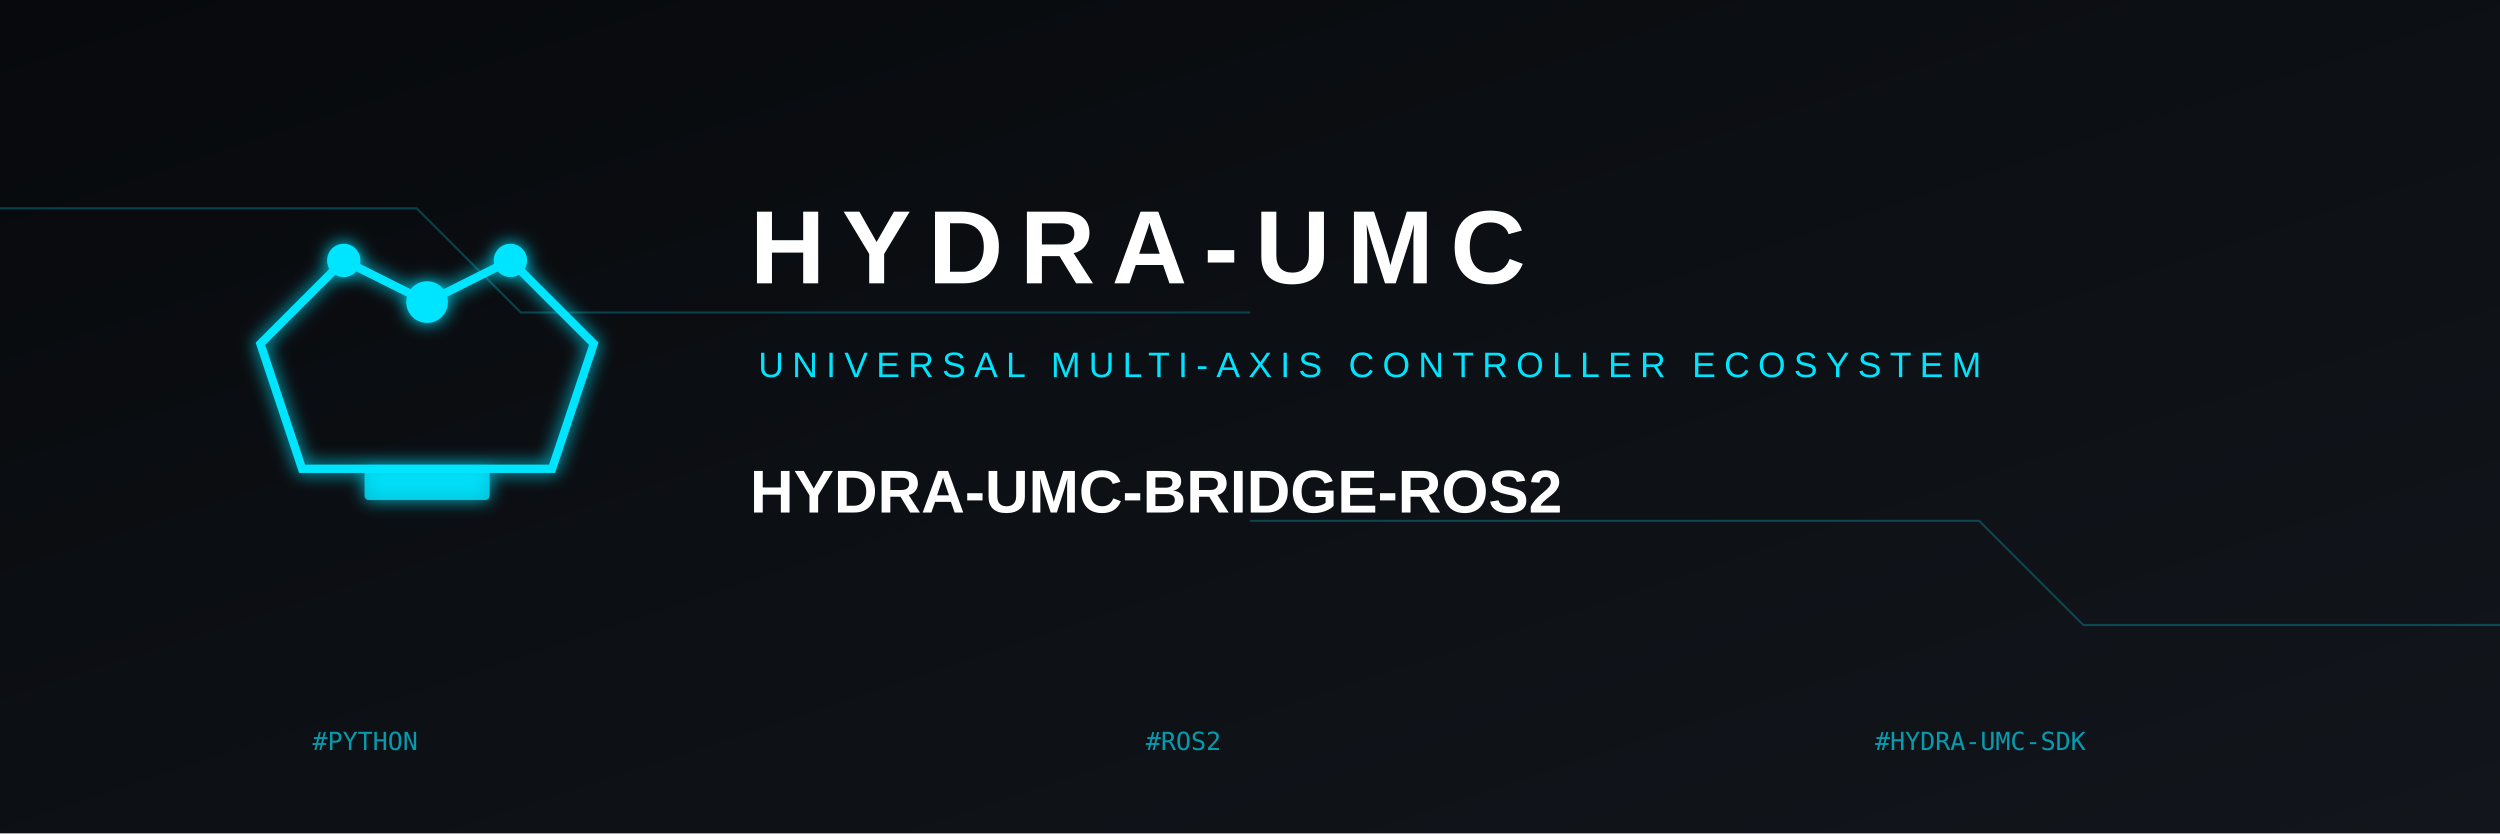
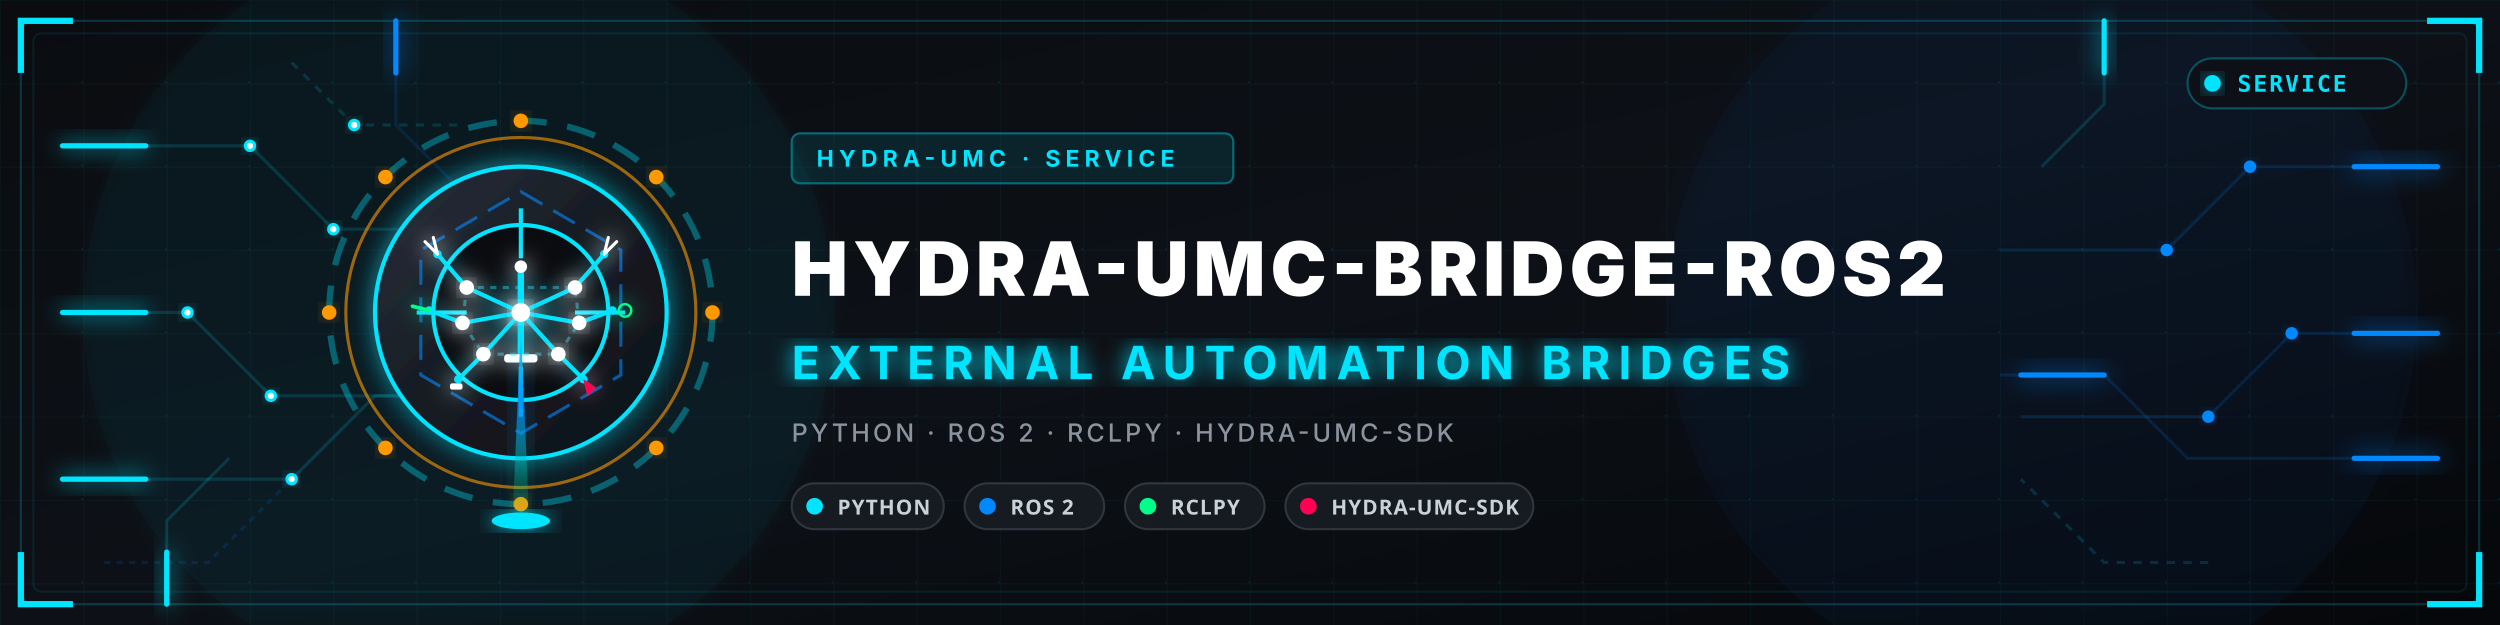
- <svg xmlns="http://www.w3.org/2000/svg" viewBox="0 0 1200 400" role="img" aria-labelledby="title desc">
+ <svg xmlns="http://www.w3.org/2000/svg" viewBox="0 0 1200 300" width="100%" height="100%">
  <defs>
-     <linearGradient id="bg" x1="0%" y1="0%" x2="100%" y2="100%">
-       <stop stop-color="#07090C" />
-       <stop offset="1" stop-color="#12161C" />
-     </linearGradient>
-     <filter id="g">
-       <feGaussianBlur stdDeviation="4" result="b" />
+     <linearGradient id="bgGlow" x1="0%" y1="0%" x2="100%" y2="100%">
+       <stop offset="0%" stop-color="#0A0C10" />
+       <stop offset="50%" stop-color="#0D1117" />
+       <stop offset="100%" stop-color="#05070A" />
+     </linearGradient>
+     <linearGradient id="cyanGlow" x1="0%" y1="0%" x2="100%" y2="0%">
+       <stop offset="0%" stop-color="#00E5FF" stop-opacity="0.8" />
+       <stop offset="100%" stop-color="#0088FF" stop-opacity="0.9" />
+     </linearGradient>
+     <linearGradient id="hydraCyanGlow" x1="0%" y1="0%" x2="100%" y2="100%">
+       <stop offset="0%" stop-color="#00F0FF" />
+       <stop offset="100%" stop-color="#0077FF" />
+     </linearGradient>
+     <linearGradient id="laserBeam" x1="0%" y1="0%" x2="0%" y2="100%">
+       <stop offset="0%" stop-color="#00E5FF" stop-opacity="1" />
+       <stop offset="40%" stop-color="#0088FF" stop-opacity="0.8" />
+       <stop offset="100%" stop-color="#00FF88" stop-opacity="0" />
+     </linearGradient>
+     <linearGradient id="metalGradient" x1="0%" y1="0%" x2="100%" y2="100%">
+       <stop offset="0%" stop-color="#2A303C" />
+       <stop offset="50%" stop-color="#161B22" />
+       <stop offset="100%" stop-color="#0D1117" />
+     </linearGradient>
+     <filter id="glowCyan" x="-20%" y="-20%" width="140%" height="140%">
+       <feGaussianBlur stdDeviation="5" result="blur" />
      <feMerge>
-         <feMergeNode in="b" />
+         <feMergeNode in="blur" />
        <feMergeNode in="SourceGraphic" />
      </feMerge>
    </filter>
+     <filter id="glowBlue" x="-20%" y="-20%" width="140%" height="140%">
+       <feGaussianBlur stdDeviation="6" result="blur" />
+       <feMerge>
+         <feMergeNode in="blur" />
+         <feMergeNode in="SourceGraphic" />
+       </feMerge>
+     </filter>
+     <filter id="glowBeam" x="-30%" y="-30%" width="160%" height="160%">
+       <feGaussianBlur stdDeviation="8" result="blur" />
+       <feMerge>
+         <feMergeNode in="blur" />
+         <feMergeNode in="SourceGraphic" />
+       </feMerge>
+     </filter>
+     <pattern id="cyberGrid" width="40" height="40" patternUnits="userSpaceOnUse">
+       <path d="M 40 0 L 0 0 0 40" fill="none" stroke="#00E5FF" stroke-opacity="0.04" stroke-width="1" />
+       <circle cx="40" cy="40" r="1" fill="#00E5FF" fill-opacity="0.1" />
+     </pattern>
+     <g id="pcbNode">
+       <circle cx="0" cy="0" r="3" fill="#00E5FF" filter="url(#glowCyan)" />
+       <circle cx="0" cy="0" r="1.5" fill="#FFFFFF" />
+     </g>
  </defs>
-   <rect width="1200" height="400" fill="url(#bg)" />
-   <g fill="none" stroke="#00E5FF" stroke-width="1" opacity=".25">
-     <path d="M0 100H200L250 150H600" />
-     <path d="M1200 300H1000L950 250H600" />
-   </g>
-   <g transform="translate(205 185)" filter="url(#g)">
-     <path d="M-60,40 -80,-20 -40,-60 0,-40 40,-60 80,-20 60,40Z" fill="none" stroke="#00E5FF" stroke-width="4" />
-     <circle cy="-40" r="10" fill="#00E5FF" />
-     <circle cx="-40" cy="-60" r="8" fill="#00E5FF" />
-     <circle cx="40" cy="-60" r="8" fill="#00E5FF" />
-     <rect x="-30" y="40" width="60" height="15" rx="2" fill="#00E5FF" opacity=".8" />
-   </g>
-   <text x="360" y="136" font-family="Arial,sans-serif" font-size="50" font-weight="bold" fill="#FFF" letter-spacing="8">HYDRA-UMC</text>
-   <text x="364" y="181" font-family="Arial,sans-serif" font-size="17" fill="#00E5FF" letter-spacing="4">UNIVERSAL MULTI-AXIS CONTROLLER ECOSYSTEM</text>
-   <text x="360" y="246" font-family="Arial,sans-serif" font-size="29" font-weight="bold" fill="#FFF">HYDRA-UMC-BRIDGE-ROS2</text>
-   <g font-family="monospace" font-size="12" fill="#00E5FF" opacity=".65">
-     <text x="150" y="360">#PYTHON</text>
-     <text x="550" y="360">#ROS2</text>
-     <text x="900" y="360">#HYDRA-UMC-SDK</text>
+   <rect width="1200" height="300" fill="url(#bgGlow)" />
+   <rect width="1200" height="300" fill="url(#cyberGrid)" />
+   <circle cx="220" cy="150" r="180" fill="#00E5FF" fill-opacity="0.03" filter="url(#glowCyan)">
+     <animate attributeName="fill-opacity" values="0.02;0.05;0.02" dur="6s" repeatCount="indefinite" />
+   </circle>
+   <circle cx="980" cy="150" r="180" fill="#0077FF" fill-opacity="0.03" filter="url(#glowBlue)">
+     <animate attributeName="fill-opacity" values="0.02;0.05;0.02" dur="6s" repeatCount="indefinite" />
+   </circle>
+   <rect x="10" y="10" width="1180" height="280" fill="none" stroke="#00E5FF" stroke-opacity="0.2" stroke-width="1" rx="6" />
+   <rect x="16" y="16" width="1168" height="268" fill="none" stroke="#00E5FF" stroke-opacity="0.08" stroke-width="1" rx="4" />
+   <path d="M 10 35 L 10 10 L 35 10" fill="none" stroke="#00E5FF" stroke-width="3">
+     <animate attributeName="stroke-opacity" values="0.6;1;0.6" dur="3s" repeatCount="indefinite" />
+   </path>
+   <path d="M 1190 35 L 1190 10 L 1165 10" fill="none" stroke="#00E5FF" stroke-width="3">
+     <animate attributeName="stroke-opacity" values="0.6;1;0.6" dur="3s" repeatCount="indefinite" />
+   </path>
+   <path d="M 10 265 L 10 290 L 35 290" fill="none" stroke="#00E5FF" stroke-width="3">
+     <animate attributeName="stroke-opacity" values="0.6;1;0.6" dur="3s" repeatCount="indefinite" />
+   </path>
+   <path d="M 1190 265 L 1190 290 L 1165 290" fill="none" stroke="#00E5FF" stroke-width="3">
+     <animate attributeName="stroke-opacity" values="0.6;1;0.6" dur="3s" repeatCount="indefinite" />
+   </path>
+   <g stroke="#00E5FF" stroke-opacity="0.15" stroke-width="1.5" fill="none">
+     <path d="M 30 70 L 120 70 L 160 110 L 240 110" />
+     <path d="M 30 150 L 90 150 L 130 190 L 220 190" />
+     <path d="M 30 230 L 140 230 L 180 190 L 210 190" />
+     <path d="M 80 290 L 80 250 L 110 220" />
+     <path d="M 190 10 L 190 60 L 220 90" stroke="#0077FF" stroke-opacity="0.15" />
+     <path d="M 140 30 L 170 60 L 220 60" stroke-dasharray="4,4" />
+     <path d="M 50 270 L 100 270 L 140 230" stroke="#0077FF" stroke-opacity="0.15" stroke-dasharray="3,3" />
+   </g>
+   <g fill="none" stroke-linecap="round" stroke-linejoin="round">
+     <path d="M 30 70 L 120 70 L 160 110 L 240 110" stroke="#00E5FF" stroke-width="2.5" stroke-dasharray="40, 240" filter="url(#glowCyan)">
+       <animate attributeName="stroke-dashoffset" values="280;0" dur="3s" repeatCount="indefinite" />
+     </path>
+     <path d="M 30 150 L 90 150 L 130 190 L 220 190" stroke="#00E5FF" stroke-width="2.5" stroke-dasharray="40, 220" filter="url(#glowCyan)">
+       <animate attributeName="stroke-dashoffset" values="260;0" dur="3.5s" repeatCount="indefinite" />
+     </path>
+     <path d="M 30 230 L 140 230 L 180 190 L 210 190" stroke="#00E5FF" stroke-width="2.5" stroke-dasharray="40, 230" filter="url(#glowCyan)">
+       <animate attributeName="stroke-dashoffset" values="270;0" dur="3.2s" repeatCount="indefinite" />
+     </path>
+     <path d="M 80 290 L 80 250 L 110 220" stroke="#00E5FF" stroke-width="2.5" stroke-dasharray="25, 100" filter="url(#glowCyan)">
+       <animate attributeName="stroke-dashoffset" values="125;0" dur="2.5s" repeatCount="indefinite" />
+     </path>
+     <path d="M 190 10 L 190 60 L 220 90" stroke="#0088FF" stroke-width="2.5" stroke-dasharray="25, 90" filter="url(#glowBlue)">
+       <animate attributeName="stroke-dashoffset" values="115;0" dur="2.8s" repeatCount="indefinite" />
+     </path>
+   </g>
+   <use href="#pcbNode" x="120" y="70" />
+   <use href="#pcbNode" x="160" y="110" />
+   <use href="#pcbNode" x="90" y="150" />
+   <use href="#pcbNode" x="130" y="190" />
+   <use href="#pcbNode" x="140" y="230" />
+   <use href="#pcbNode" x="170" y="60" />
+   <g stroke="#0088FF" stroke-opacity="0.15" stroke-width="1.5" fill="none">
+     <path d="M 1170 80 L 1080 80 L 1040 120 L 960 120" />
+     <path d="M 1170 160 L 1100 160 L 1060 200 L 970 200" />
+     <path d="M 1170 220 L 1050 220 L 1010 180 M 1010 180 L 960 180" />
+     <path d="M 1010 10 L 1010 50 L 980 80" stroke="#00E5FF" stroke-opacity="0.15" />
+     <path d="M 1060 270 L 1010 270 L 970 230" stroke="#00E5FF" stroke-opacity="0.15" stroke-dasharray="4,4" />
+   </g>
+   <g fill="none" stroke-linecap="round" stroke-linejoin="round">
+     <path d="M 1170 80 L 1080 80 L 1040 120 L 960 120" stroke="#0088FF" stroke-width="2.5" stroke-dasharray="40, 230" filter="url(#glowBlue)">
+       <animate attributeName="stroke-dashoffset" values="0;270" dur="3.5s" repeatCount="indefinite" />
+     </path>
+     <path d="M 1170 160 L 1100 160 L 1060 200 L 970 200" stroke="#0088FF" stroke-width="2.5" stroke-dasharray="40, 240" filter="url(#glowBlue)">
+       <animate attributeName="stroke-dashoffset" values="0;280" dur="3.8s" repeatCount="indefinite" />
+     </path>
+     <path d="M 1170 220 L 1050 220 L 1010 180 M 1010 180 L 960 180" stroke="#0088FF" stroke-width="2.5" stroke-dasharray="40, 250" filter="url(#glowBlue)">
+       <animate attributeName="stroke-dashoffset" values="0;290" dur="4s" repeatCount="indefinite" />
+     </path>
+     <path d="M 1010 10 L 1010 50 L 980 80" stroke="#00E5FF" stroke-width="2.5" stroke-dasharray="25, 95" filter="url(#glowCyan)">
+       <animate attributeName="stroke-dashoffset" values="0;120" dur="2.6s" repeatCount="indefinite" />
+     </path>
+   </g>
+   <circle cx="1080" cy="80" r="3" fill="#0088FF" filter="url(#glowBlue)" />
+   <circle cx="1040" cy="120" r="3" fill="#0088FF" filter="url(#glowBlue)" />
+   <circle cx="1100" cy="160" r="3" fill="#0088FF" filter="url(#glowBlue)" />
+   <circle cx="1060" cy="200" r="3" fill="#0088FF" filter="url(#glowBlue)" />
+   <g transform="translate(250, 150)">
+     <g>
+       <circle cx="0" cy="0" r="92" fill="none" stroke="#00E5FF" stroke-opacity="0.35" stroke-width="3" stroke-dasharray="14,10" />
+       <circle cx="0" cy="0" r="84" fill="none" stroke="#FF9900" stroke-opacity="0.6" stroke-width="1.5" />
+       <circle cx="92" cy="0" r="3.5" fill="#FF9900" filter="url(#glowBlue)" />
+       <circle cx="65" cy="65" r="3.5" fill="#FF9900" filter="url(#glowBlue)" />
+       <circle cx="0" cy="92" r="3.5" fill="#FF9900" filter="url(#glowBlue)" />
+       <circle cx="-65" cy="65" r="3.5" fill="#FF9900" filter="url(#glowBlue)" />
+       <circle cx="-92" cy="0" r="3.5" fill="#FF9900" filter="url(#glowBlue)" />
+       <circle cx="-65" cy="-65" r="3.5" fill="#FF9900" filter="url(#glowBlue)" />
+       <circle cx="0" cy="-92" r="3.5" fill="#FF9900" filter="url(#glowBlue)" />
+       <circle cx="65" cy="-65" r="3.5" fill="#FF9900" filter="url(#glowBlue)" />
+       <animateTransform attributeName="transform" type="rotate" from="0 0 0" to="360 0 0" dur="25s" repeatCount="indefinite" />
+     </g>
+     <circle cx="0" cy="0" r="70" fill="url(#metalGradient)" stroke="#00E5FF" stroke-width="2" filter="url(#glowCyan)" />
+     <g>
+       <polygon points="0,-58 48,-30 48,30 0,58 -48,30 -48,-30" fill="none" stroke="#0088FF" stroke-width="1.5" stroke-dasharray="12,6" opacity="0.6" />
+       <animateTransform attributeName="transform" type="rotate" from="360 0 0" to="0 0 0" dur="18s" repeatCount="indefinite" />
+     </g>
+     <circle cx="0" cy="0" r="42" fill="#0A0C10" stroke="#00E5FF" stroke-width="2" />
+     <line x1="-50" y1="0" x2="-26" y2="0" stroke="#00E5FF" stroke-width="2" />
+     <line x1="26" y1="0" x2="50" y2="0" stroke="#00E5FF" stroke-width="2" />
+     <line x1="0" y1="-50" x2="0" y2="-26" stroke="#00E5FF" stroke-width="2" />
+     <line x1="0" y1="26" x2="0" y2="50" stroke="#00E5FF" stroke-width="2" />
+     <g id="hydra8ArmSystem" filter="url(#glowCyan)">
+       <line x1="0" y1="0" x2="0" y2="22" stroke="#00E5FF" stroke-width="3" stroke-linecap="round" />
+       <rect x="-8" y="20" width="16" height="4" rx="1.5" fill="#FFFFFF" />
+       <line x1="0" y1="0" x2="0" y2="-22" stroke="#00E5FF" stroke-width="3" stroke-linecap="round" />
+       <circle cx="0" cy="-22" r="3" fill="#FFFFFF" />
+       <path d="M -26 -12 L -28 5 L -18 20 L 18 20 L 28 5 L 26 -12 Z" fill="none" stroke="#00E5FF" stroke-width="1.5" stroke-dasharray="3,3" opacity="0.4" />
+       <path d="M 0 0 L -26 -12 M 0 0 L -28 5 M 0 0 L -18 20 M 0 0 L 18 20 M 0 0 L 28 5 M 0 0 L 26 -12" stroke="#00E5FF" stroke-width="2" stroke-linecap="round" />
+       <g transform="translate(-26, -12)">
+         <g>
+           <animateTransform attributeName="transform" type="rotate" values="-25;15;-25" dur="3.4s" repeatCount="indefinite" />
+           <line x1="0" y1="0" x2="-14" y2="-16" stroke="#00E5FF" stroke-width="2" stroke-linecap="round" />
+           <circle cx="-14" cy="-16" r="2" fill="#00E5FF" />
+           <g transform="translate(-14, -16)">
+             <animateTransform attributeName="transform" type="rotate" values="30;-20;30" dur="3.4s" repeatCount="indefinite" />
+             <path d="M 0 0 L -6 -6 M 0 0 L -2 -8" stroke="#FFFFFF" stroke-width="1.5" stroke-linecap="round" />
+           </g>
+         </g>
+       </g>
+       <g transform="translate(-28, 5)">
+         <g>
+           <animateTransform attributeName="transform" type="rotate" values="-18;22;-18" dur="4.0s" repeatCount="indefinite" />
+           <line x1="0" y1="0" x2="-16" y2="-6" stroke="#00E5FF" stroke-width="2" stroke-linecap="round" />
+           <circle cx="-16" cy="-6" r="2" fill="#00E5FF" />
+           <g transform="translate(-16, -6)">
+             <animateTransform attributeName="transform" type="rotate" values="-25;25;-25" dur="4.0s" repeatCount="indefinite" />
+             <line x1="0" y1="0" x2="-8" y2="-2" stroke="#00FF88" stroke-width="1.8" stroke-linecap="round" />
+           </g>
+         </g>
+       </g>
+       <g transform="translate(-18, 20)">
+         <g>
+           <animateTransform attributeName="transform" type="rotate" values="-15;20;-15" dur="4.5s" repeatCount="indefinite" />
+           <line x1="0" y1="0" x2="-12" y2="12" stroke="#00E5FF" stroke-width="2" stroke-linecap="round" />
+           <circle cx="-12" cy="12" r="2" fill="#00E5FF" />
+           <g transform="translate(-12, 12)">
+             <animateTransform attributeName="transform" type="rotate" values="20;-15;20" dur="4.5s" repeatCount="indefinite" />
+             <rect x="-4" y="2" width="6" height="3" rx="1" fill="#FFFFFF" />
+           </g>
+         </g>
+       </g>
+       <g transform="translate(18, 20)">
+         <g>
+           <animateTransform attributeName="transform" type="rotate" values="15;-20;15" dur="4.2s" repeatCount="indefinite" />
+           <line x1="0" y1="0" x2="12" y2="12" stroke="#00E5FF" stroke-width="2" stroke-linecap="round" />
+           <circle cx="12" cy="12" r="2" fill="#00E5FF" />
+           <g transform="translate(12, 12)">
+             <animateTransform attributeName="transform" type="rotate" values="-20;15;-20" dur="4.2s" repeatCount="indefinite" />
+             <polygon points="0,0 6,4 2,8" fill="#FF0055" />
+           </g>
+         </g>
+       </g>
+       <g transform="translate(28, 5)">
+         <g>
+           <animateTransform attributeName="transform" type="rotate" values="22;-18;22" dur="3.8s" repeatCount="indefinite" />
+           <line x1="0" y1="0" x2="16" y2="-6" stroke="#00E5FF" stroke-width="2" stroke-linecap="round" />
+           <circle cx="16" cy="-6" r="2" fill="#00E5FF" />
+           <g transform="translate(16, -6)">
+             <animateTransform attributeName="transform" type="rotate" values="20;-20;20" dur="3.8s" repeatCount="indefinite" />
+             <circle cx="6" cy="0" r="3" fill="none" stroke="#00FF88" stroke-width="1.2" />
+           </g>
+         </g>
+       </g>
+       <g transform="translate(26, -12)">
+         <g>
+           <animateTransform attributeName="transform" type="rotate" values="25;-15;25" dur="3.2s" repeatCount="indefinite" />
+           <line x1="0" y1="0" x2="14" y2="-16" stroke="#00E5FF" stroke-width="2" stroke-linecap="round" />
+           <circle cx="14" cy="-16" r="2" fill="#00E5FF" />
+           <g transform="translate(14, -16)">
+             <animateTransform attributeName="transform" type="rotate" values="-30;20;-30" dur="3.2s" repeatCount="indefinite" />
+             <path d="M 0 0 L 6 -6 M 0 0 L 2 -8" stroke="#FFFFFF" stroke-width="1.5" stroke-linecap="round" />
+           </g>
+         </g>
+       </g>
+       <circle cx="0" cy="0" r="4.5" fill="#FFFFFF" filter="url(#glowCyan)" />
+       <circle cx="-26" cy="-12" r="3.5" fill="#FFFFFF" filter="url(#glowCyan)" />
+       <circle cx="-28" cy="5" r="3.5" fill="#FFFFFF" filter="url(#glowCyan)" />
+       <circle cx="-18" cy="20" r="3.5" fill="#FFFFFF" filter="url(#glowCyan)" />
+       <circle cx="18" cy="20" r="3.5" fill="#FFFFFF" filter="url(#glowCyan)" />
+       <circle cx="28" cy="5" r="3.5" fill="#FFFFFF" filter="url(#glowCyan)" />
+       <circle cx="26" cy="-12" r="3.5" fill="#FFFFFF" filter="url(#glowCyan)" />
+     </g>
+   </g>
+   <path d="M 250 157 L 246 250 L 254 250 Z" fill="url(#laserBeam)" filter="url(#glowBeam)">
+     <animate attributeName="opacity" values="0.3;1;0.3" dur="1.2s" repeatCount="indefinite" />
+   </path>
+   <ellipse cx="250" cy="250" rx="14" ry="4" fill="#00E5FF" filter="url(#glowCyan)">
+     <animate attributeName="rx" values="10;18;10" dur="1.2s" repeatCount="indefinite" />
+     <animate attributeName="opacity" values="0.4;1;0.4" dur="1.2s" repeatCount="indefinite" />
+   </ellipse>
+   <g transform="translate(380, 0)">
+     <g transform="translate(0, 82)">
+       <rect x="0" y="-18" width="212" height="24" rx="4" fill="#00E5FF" fill-opacity="0.1" stroke="#00E5FF" stroke-opacity="0.4" stroke-width="1">
+         <animate attributeName="stroke-opacity" values="0.3;0.8;0.3" dur="4s" repeatCount="indefinite" />
+       </rect>
+       <text x="12" y="-2" font-family="'Inter', 'Segoe UI', 'Roboto', sans-serif" font-weight="700" font-size="11" fill="#00E5FF" letter-spacing="2.5">HYDRA-UMC · SERVICE</text>
+     </g>
+     <text x="0" y="142" font-family="'Inter', 'Segoe UI', 'Roboto', sans-serif" font-weight="900" font-size="36" fill="#FFFFFF" letter-spacing="2.5">HYDRA-UMC-BRIDGE-ROS2</text>
+     <text x="0" y="182" font-family="'Inter', 'Segoe UI', 'Roboto', sans-serif" font-weight="700" font-size="22" fill="#00E5FF" letter-spacing="4" filter="url(#glowCyan)">EXTERNAL AUTOMATION BRIDGES</text>
+     <text x="0" y="212" font-family="'Inter', 'Segoe UI', 'Roboto', sans-serif" font-weight="500" font-size="12" fill="#8B949E" letter-spacing="1.5">PYTHON · ROS 2 · RCLPY · HYDRA-UMC-SDK</text>
+     <g transform="translate(0, 232)">
+       <rect x="0" y="0" width="73" height="22" rx="11" fill="#161B22" stroke="#30363D" stroke-width="1" />
+       <circle cx="11" cy="11" r="4" fill="#00E5FF">
+         <animate attributeName="opacity" values="0.5;1;0.5" dur="2.0s" repeatCount="indefinite" />
+       </circle>
+       <text x="22" y="15" font-family="sans-serif" font-weight="600" font-size="10" fill="#C9D1D9" letter-spacing="0.5">PYTHON</text>
+       <rect x="83" y="0" width="67" height="22" rx="11" fill="#161B22" stroke="#30363D" stroke-width="1" />
+       <circle cx="94" cy="11" r="4" fill="#0088FF">
+         <animate attributeName="opacity" values="0.5;1;0.5" dur="2.2s" repeatCount="indefinite" />
+       </circle>
+       <text x="105" y="15" font-family="sans-serif" font-weight="600" font-size="10" fill="#C9D1D9" letter-spacing="0.5">ROS 2</text>
+       <rect x="160" y="0" width="67" height="22" rx="11" fill="#161B22" stroke="#30363D" stroke-width="1" />
+       <circle cx="171" cy="11" r="4" fill="#00FF88">
+         <animate attributeName="opacity" values="0.5;1;0.5" dur="2.4s" repeatCount="indefinite" />
+       </circle>
+       <text x="182" y="15" font-family="sans-serif" font-weight="600" font-size="10" fill="#C9D1D9" letter-spacing="0.5">RCLPY</text>
+       <rect x="237" y="0" width="119" height="22" rx="11" fill="#161B22" stroke="#30363D" stroke-width="1" />
+       <circle cx="248" cy="11" r="4" fill="#FF0055">
+         <animate attributeName="opacity" values="0.5;1;0.5" dur="2.6s" repeatCount="indefinite" />
+       </circle>
+       <text x="259" y="15" font-family="sans-serif" font-weight="600" font-size="10" fill="#C9D1D9" letter-spacing="0.5">HYDRA-UMC-SDK</text>
+     </g>
+   </g>
+   <g transform="translate(1060, 42)">
+     <rect x="-10" y="-14" width="105" height="24" rx="12" fill="#0D1117" stroke="#00E5FF" stroke-opacity="0.3" stroke-width="1" />
+     <circle cx="2" cy="-2" r="4" fill="#00E5FF" filter="url(#glowCyan)">
+       <animate attributeName="opacity" values="0.3;1;0.3" dur="1.5s" repeatCount="indefinite" />
+     </circle>
+     <text x="14" y="2" font-family="monospace" font-weight="700" font-size="11" fill="#00E5FF" letter-spacing="1">SERVICE</text>
  </g>
</svg>
